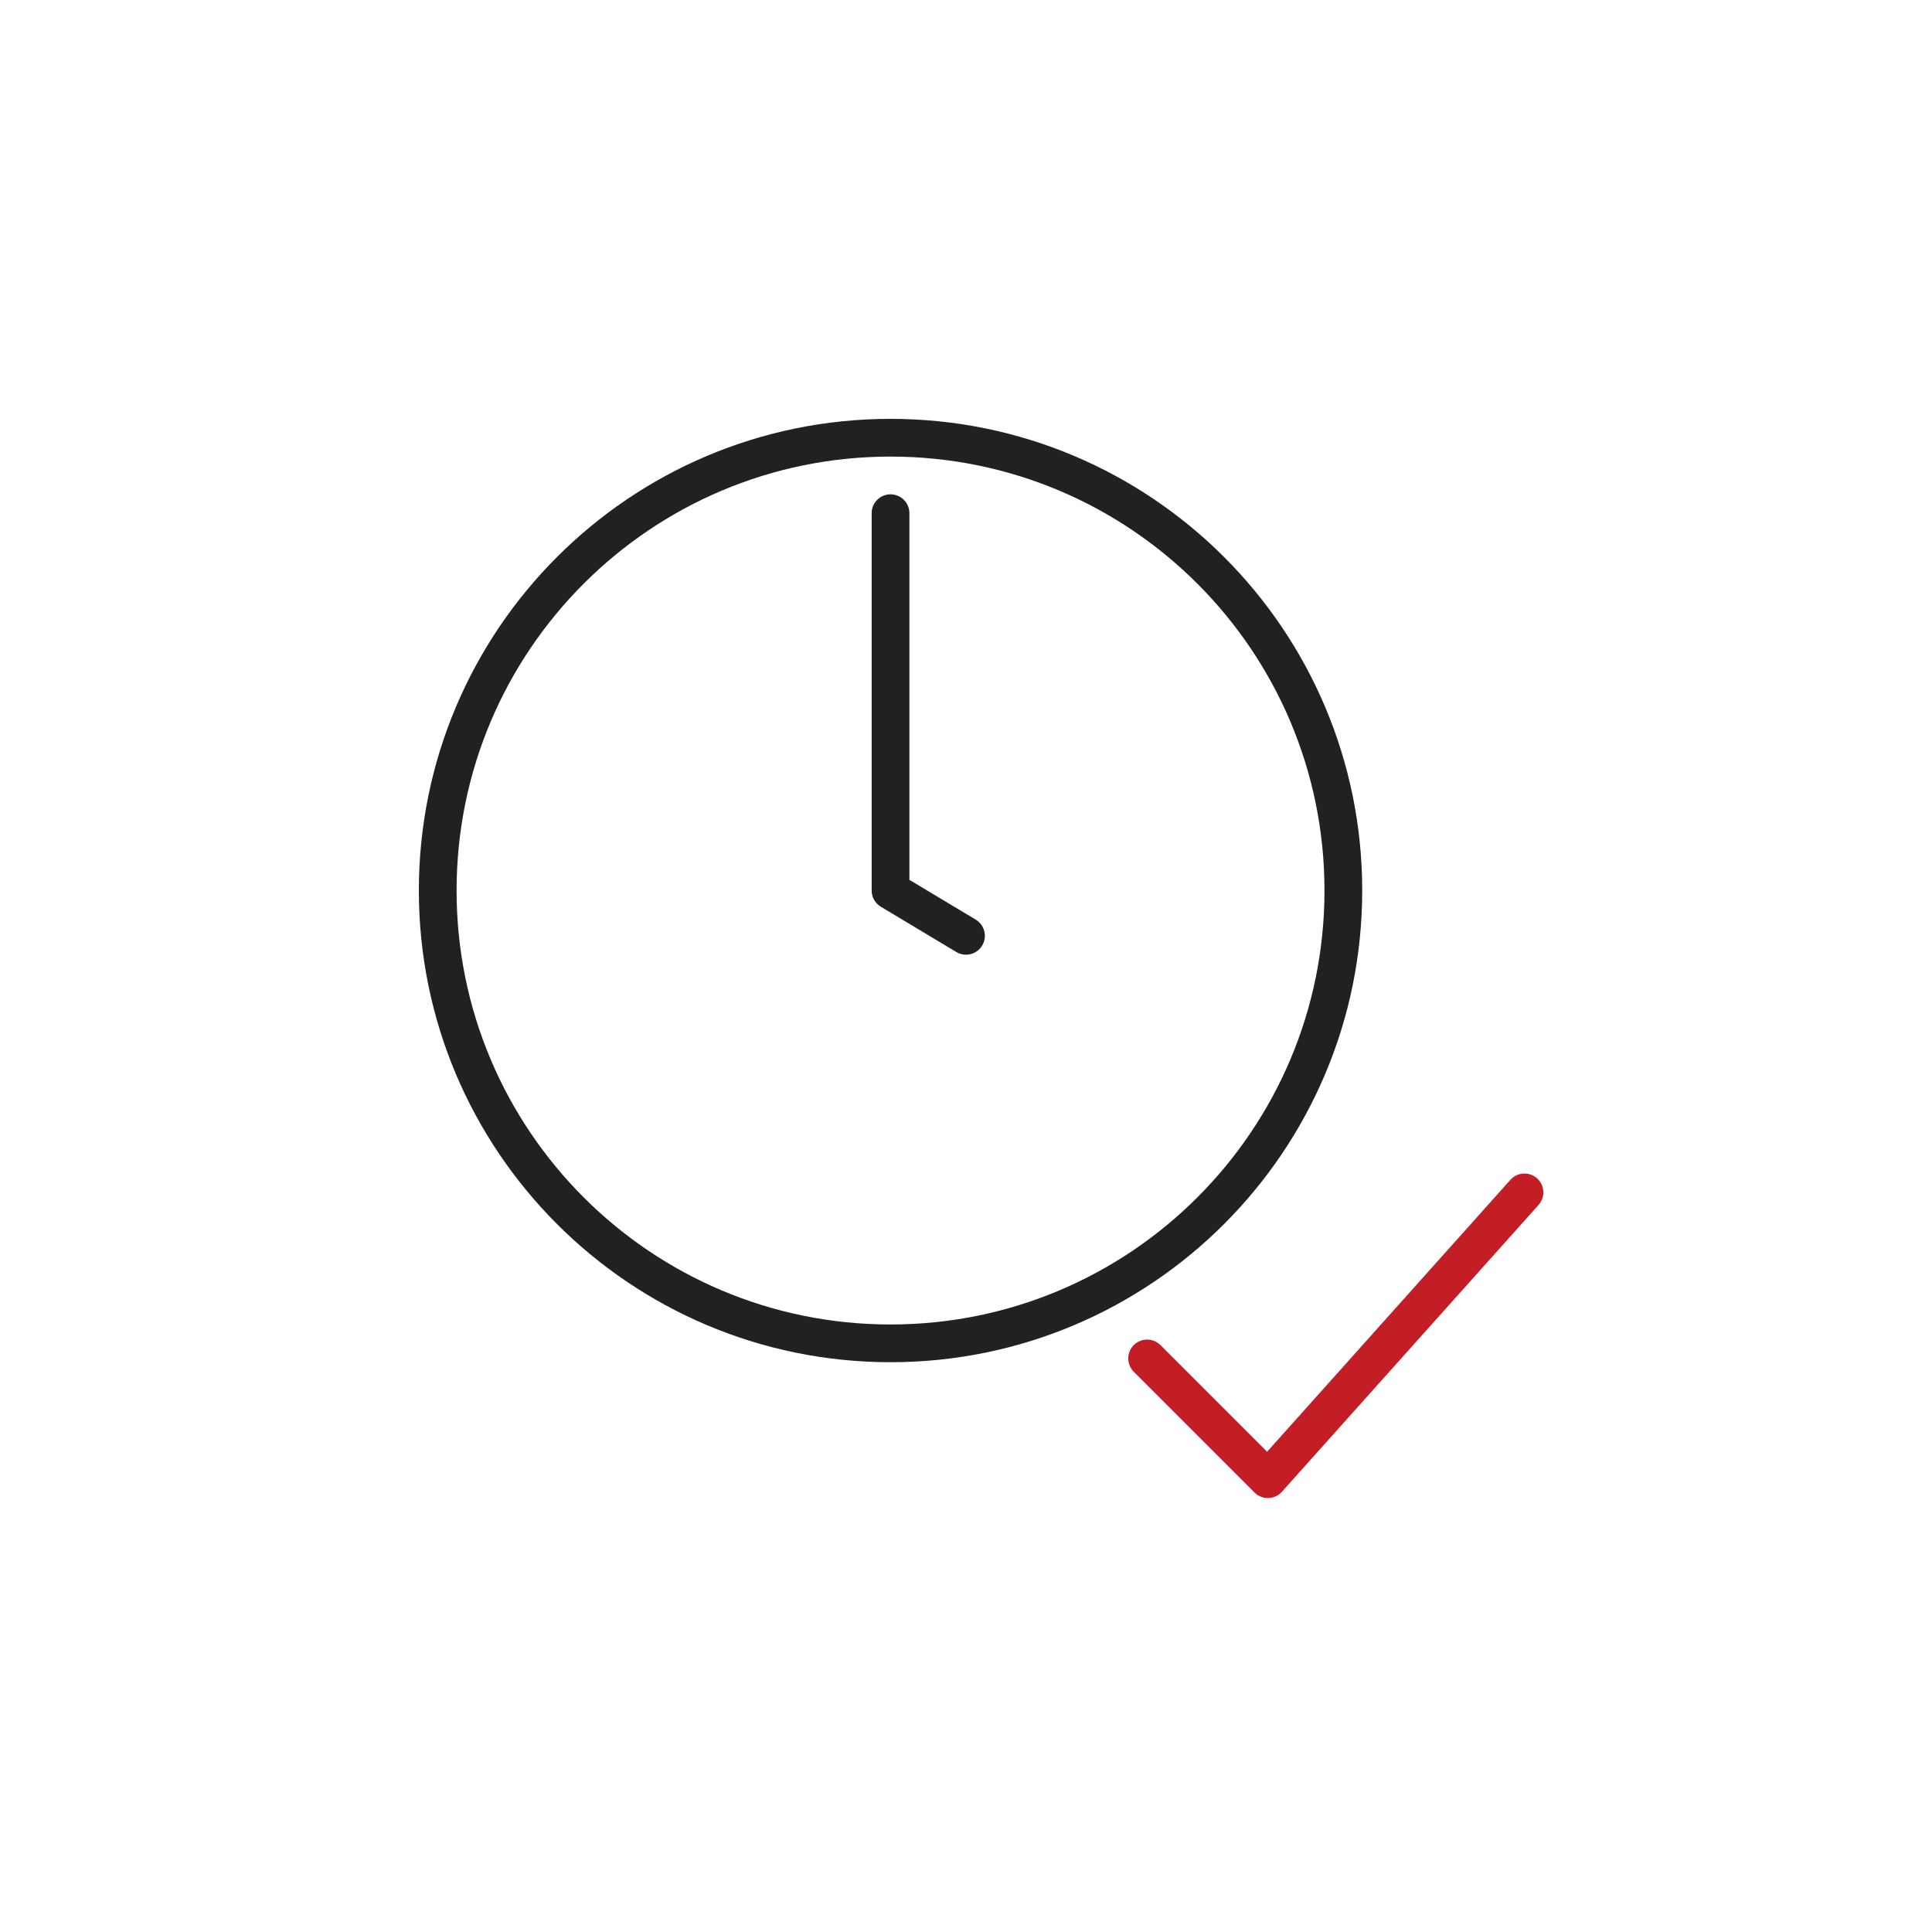
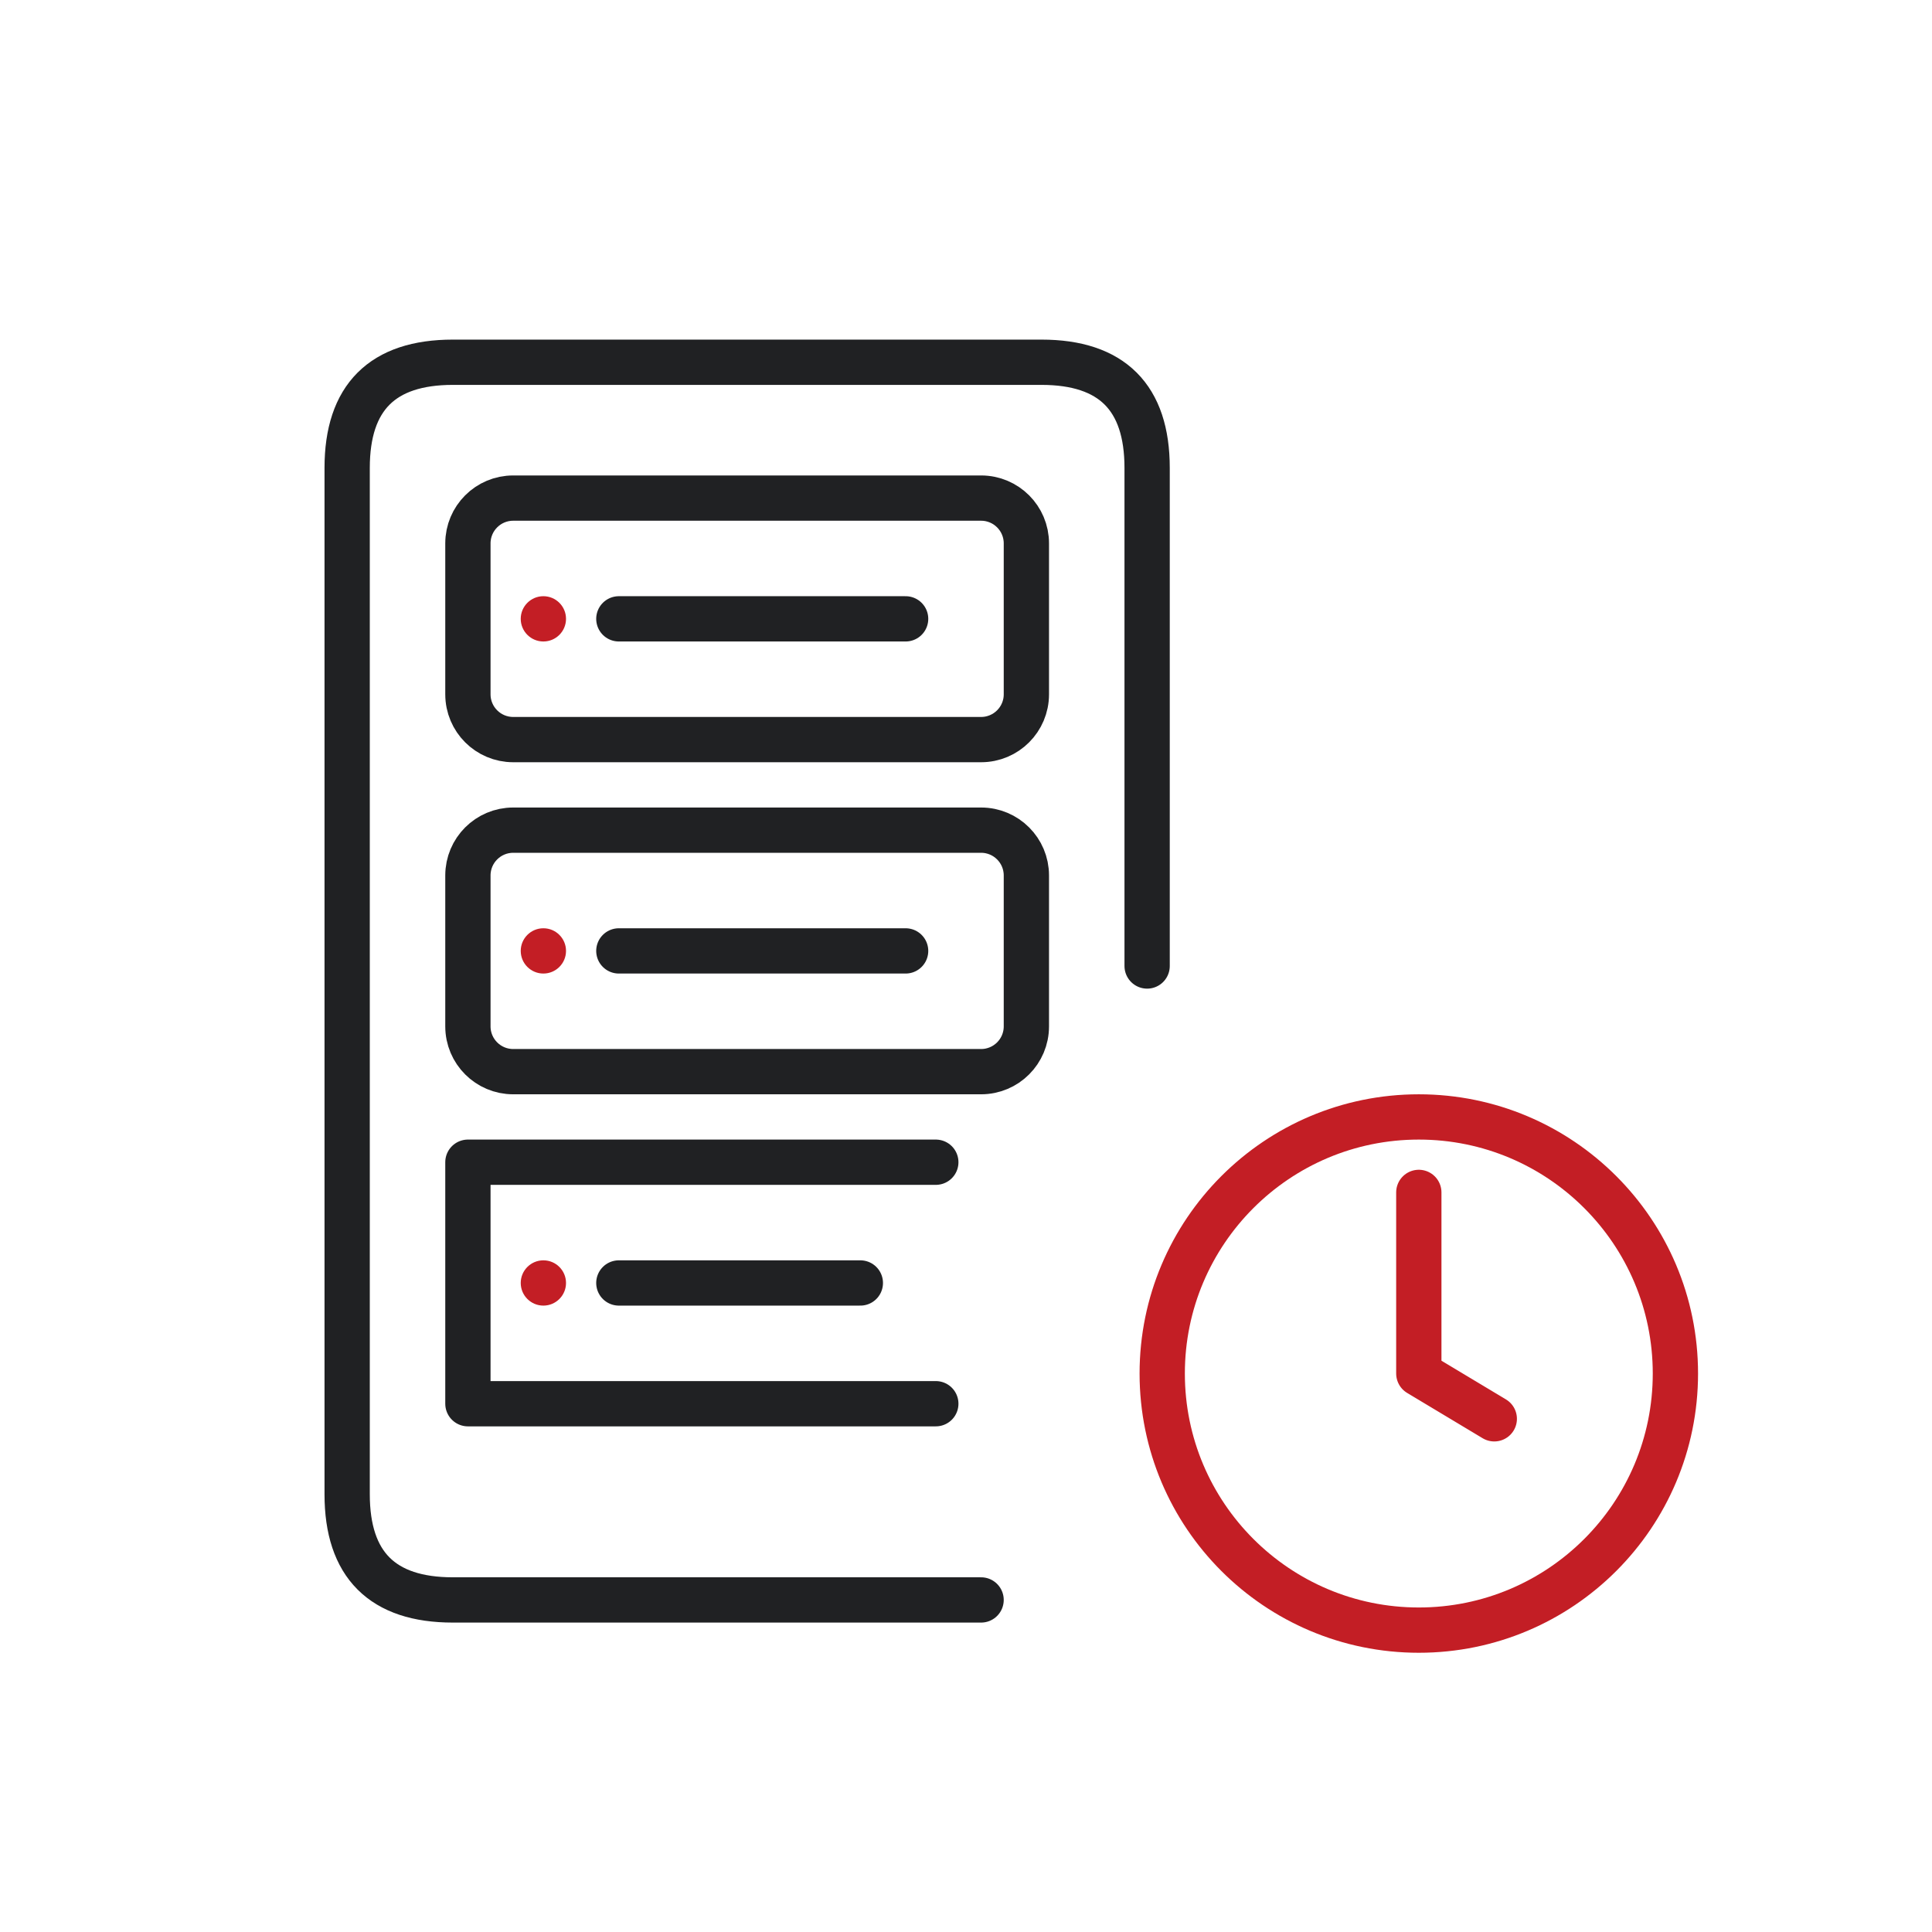
<svg xmlns="http://www.w3.org/2000/svg" width="1024" height="1024" viewBox="0 0 128 128" fill="none">
-   <g stroke="#202123" stroke-width="2.5" stroke-linecap="round" stroke-linejoin="round">
-     <circle cx="59" cy="59" r="30" />
-     <path d="M59 34 V59 L64 62" />
+   <g stroke="#202123" stroke-width="3" stroke-linecap="round" stroke-linejoin="round">
+     <path d="M76 64 V31 Q76 24 69 24 H30 Q23 24 23 31 V99 Q23 106 30 106 H65" />
+     <rect x="31" y="33" width="37" height="16" rx="3" />
+     <rect x="31" y="55" width="37" height="16" rx="3" />
+     <path d="M31 77 H62 M31 93 H62 M31 77 V93 M41 41 H60 M41 63 H60 M41 85 H57" />
+     <circle cx="36" cy="41" r="1.5" fill="#C31E25" stroke="none" />
+     <circle cx="36" cy="63" r="1.5" fill="#C31E25" stroke="none" />
+     <circle cx="36" cy="85" r="1.5" fill="#C31E25" stroke="none" />
    <g stroke="#C31E25">
-       <path d="M76 90 L84 98 L101 79" />
+       <circle cx="94" cy="91" r="17" />
+       <path d="M94 79 V91 L99 94" />
    </g>
  </g>
</svg>
